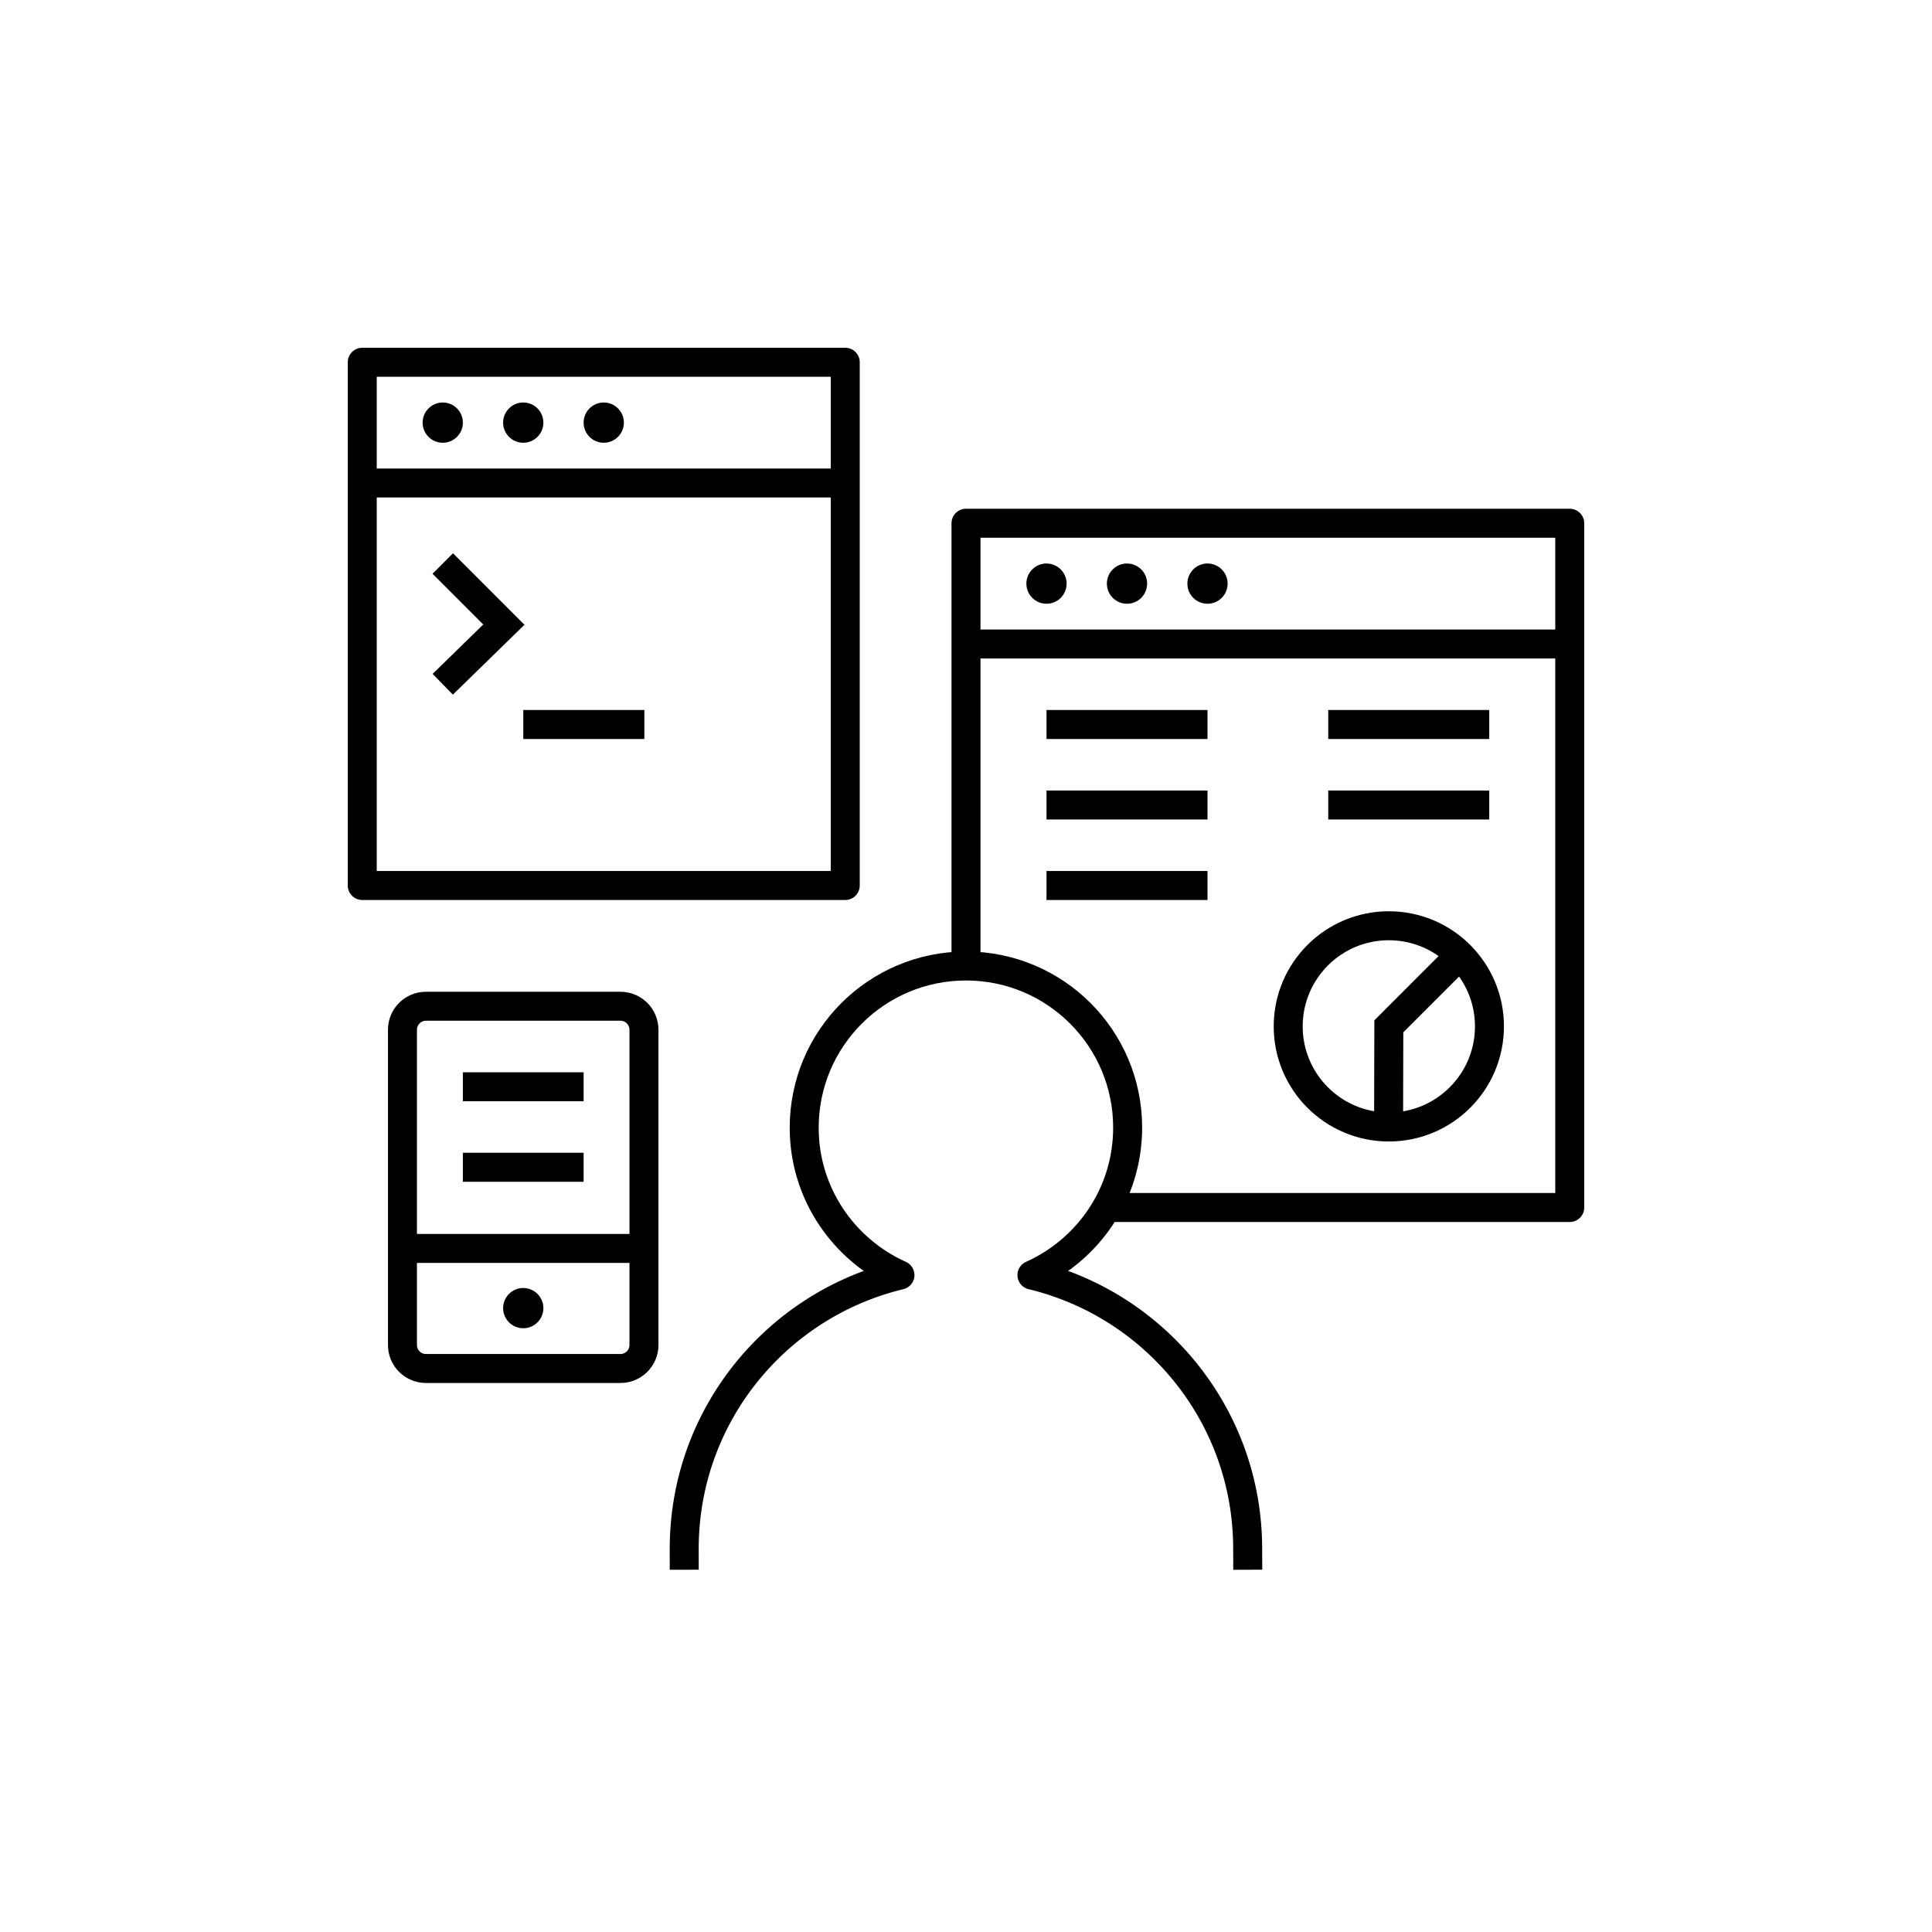
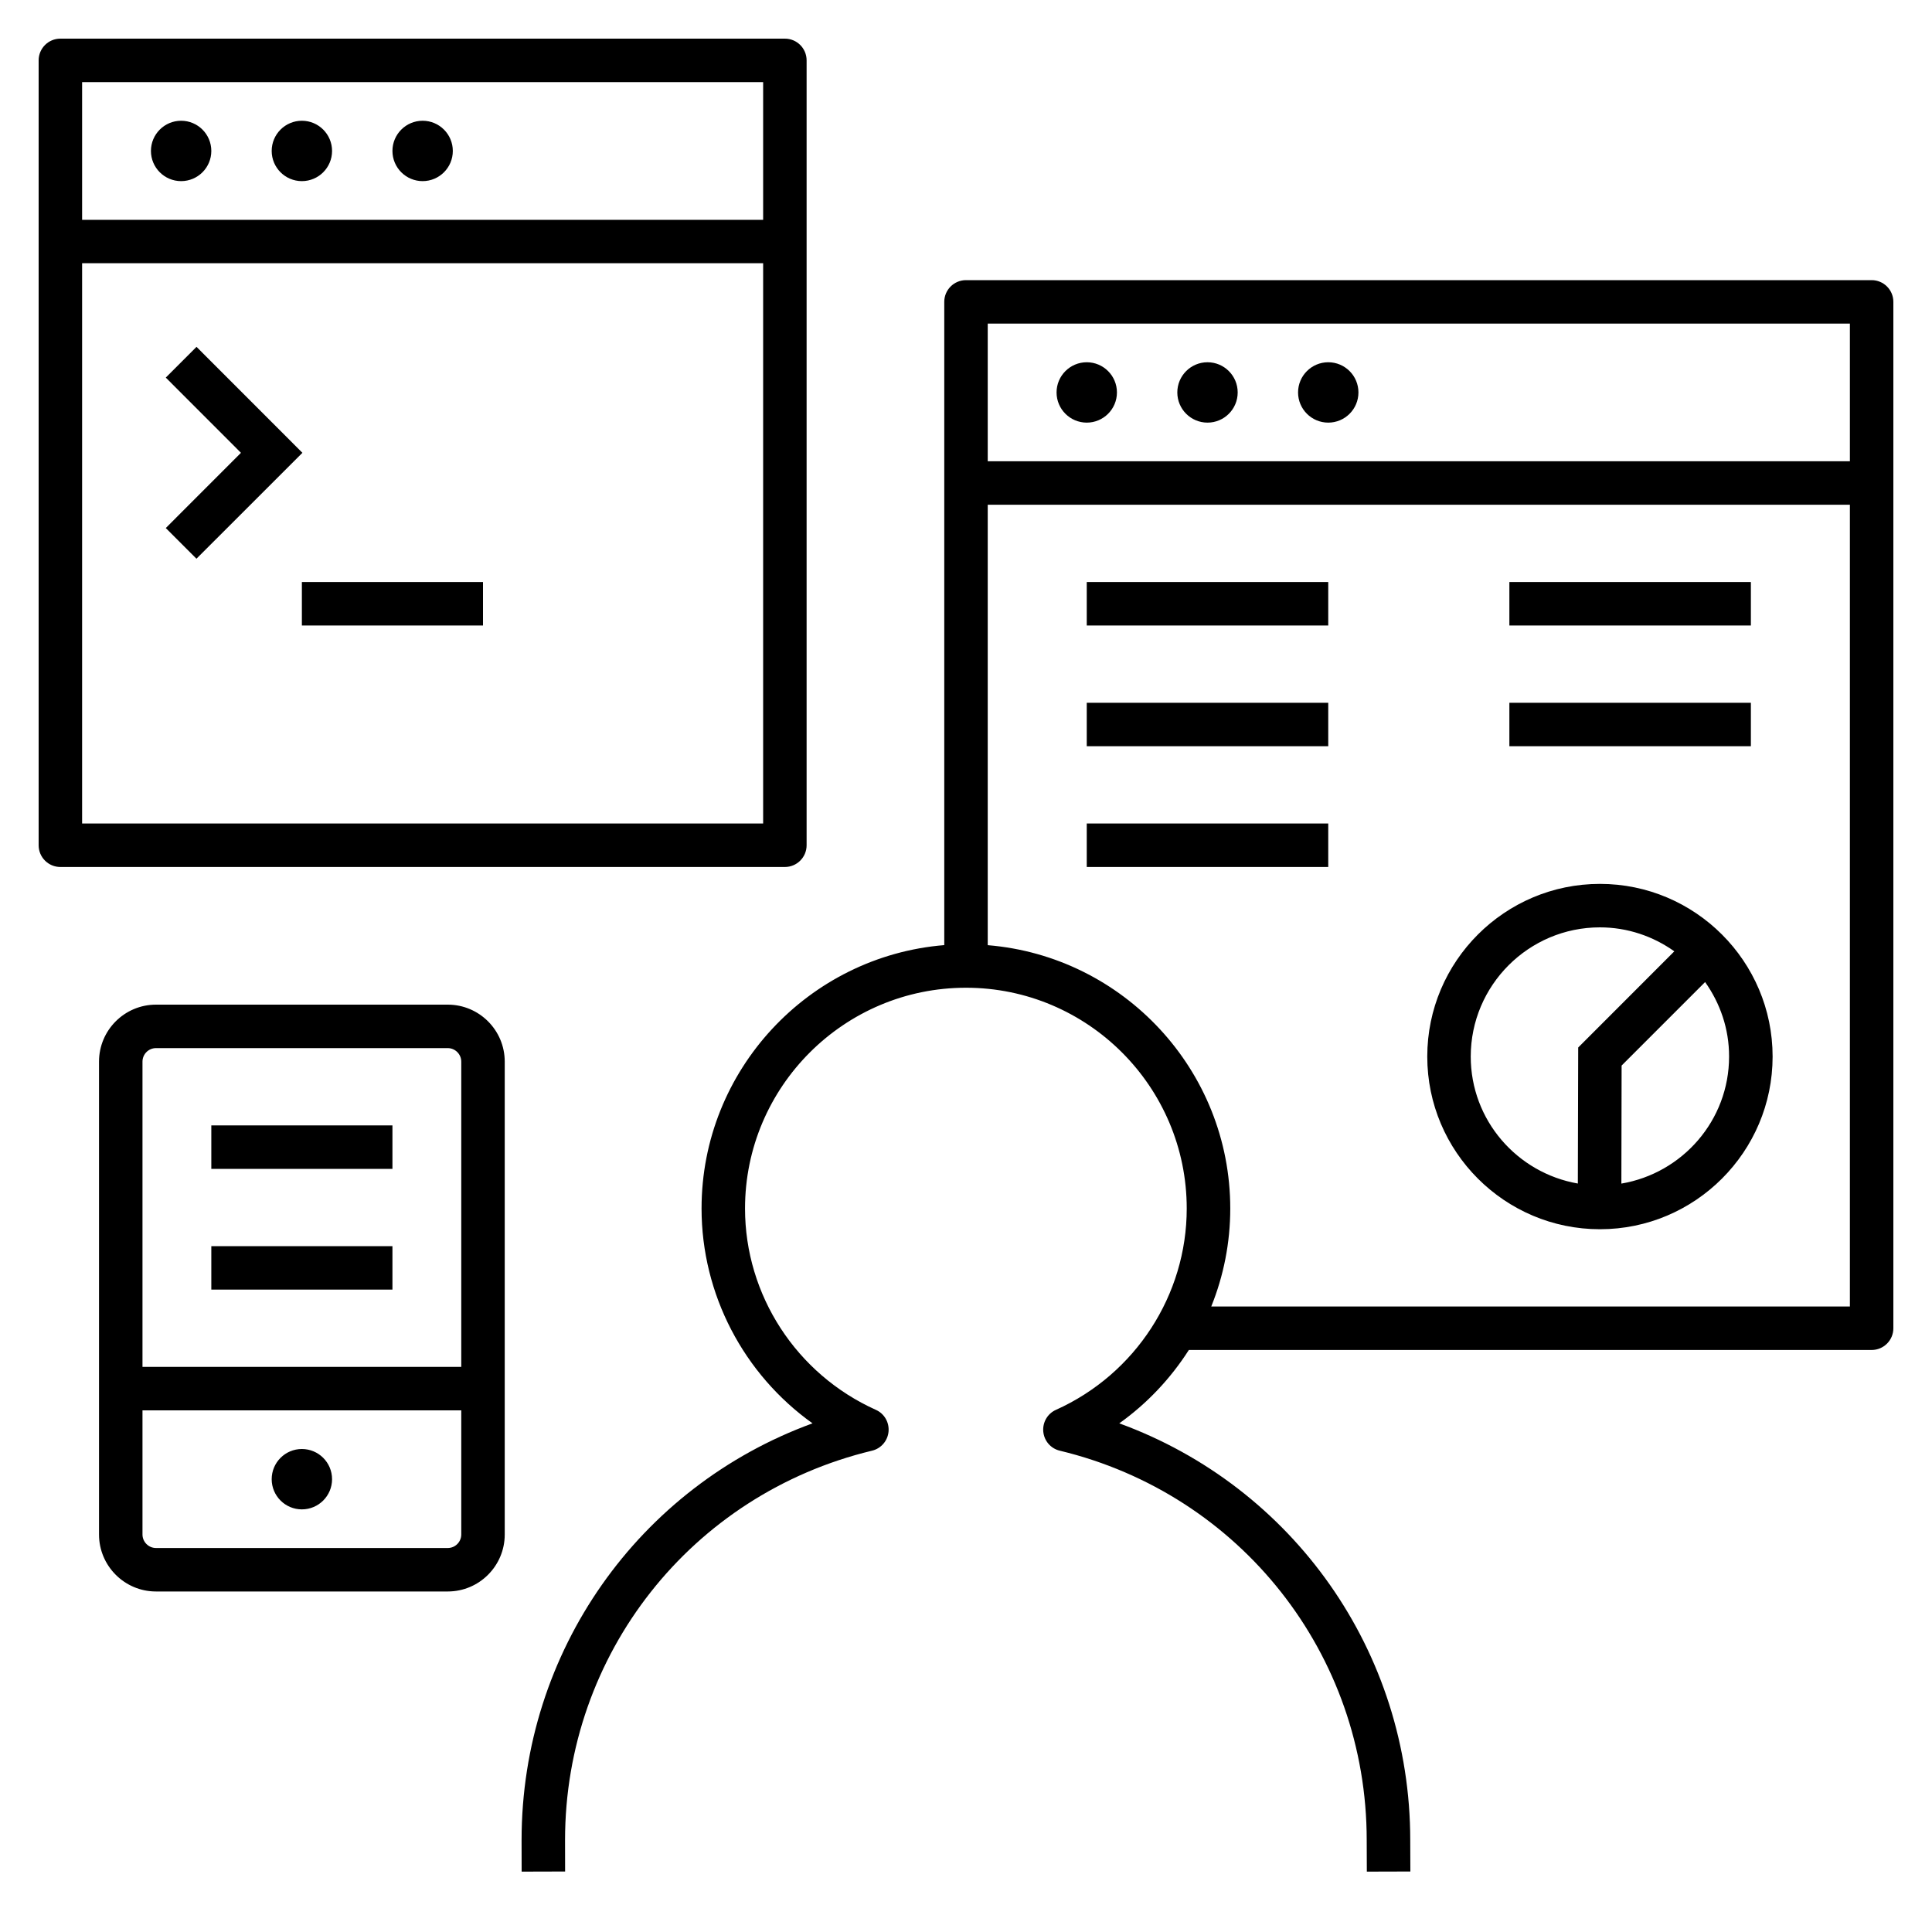
- <svg xmlns="http://www.w3.org/2000/svg" version="1.1" x="0px" y="0px" viewBox="0 0 48 48" style="enable-background:new 0 0 48 48;" xml:space="preserve">
-   <g id="app_developer">
-     <g id="app_developer_1_">
-       <polyline style="fill:none;stroke:#000000;stroke-width:0.72;stroke-miterlimit:10;" points="11,14 12.518,15.519 11,17   " />
-       <polyline style="fill:none;stroke:#000000;stroke-width:0.72;stroke-miterlimit:10;" points="36.245,23.758 34.505,25.499     34.499,28   " />
-       <path d="M11.5,10.5c0,0.276-0.224,0.5-0.5,0.5s-0.5-0.224-0.5-0.5S10.724,10,11,10S11.5,10.224,11.5,10.5z M13,10    c-0.276,0-0.5,0.224-0.5,0.5S12.724,11,13,11s0.5-0.224,0.5-0.5S13.276,10,13,10z M15,10c-0.276,0-0.5,0.224-0.5,0.5    S14.724,11,15,11s0.5-0.224,0.5-0.5S15.276,10,15,10z M26,14c-0.276,0-0.5,0.224-0.5,0.5S25.724,15,26,15s0.5-0.224,0.5-0.5    S26.276,14,26,14z M28,14c-0.276,0-0.5,0.224-0.5,0.5S27.724,15,28,15s0.5-0.224,0.5-0.5S28.276,14,28,14z M30,14    c-0.276,0-0.5,0.224-0.5,0.5S29.724,15,30,15s0.5-0.224,0.5-0.5S30.276,14,30,14z M13,32c-0.276,0-0.5,0.224-0.5,0.5    S12.724,33,13,33s0.5-0.224,0.5-0.5S13.276,32,13,32z" />
-       <path style="fill:none;stroke:#000000;stroke-width:0.72;stroke-linejoin:round;stroke-miterlimit:10;" d="M9,22V9h12v13H9z     M21,12H9 M13.001,18h3.008 M11.5,27h3 M11.5,29h3 M27.489,30H39V13H24v10.998 M24,16h15 M9.998,31.017h6 M15.999,25.584    c0-0.323-0.262-0.584-0.584-0.584h-4.832c-0.323,0-0.584,0.262-0.584,0.584v7.832c0,0.323,0.262,0.584,0.584,0.584h4.832    c0.323,0,0.584-0.262,0.584-0.584V25.584z M34.505,23c-1.381,0-2.5,1.119-2.5,2.5s1.119,2.5,2.5,2.5c1.381,0,2.5-1.119,2.5-2.5    S35.885,23,34.505,23z M26,18h4 M33,18h4 M26,20h4 M26,22h4 M33,20h4 M31,39l-0.002-0.522c0-3.3-2.287-6.06-5.36-6.799    c1.4-0.628,2.378-2.028,2.378-3.662C28.017,25.797,26.219,24,24,24s-4.02,1.797-4.02,4.017c0,1.634,0.979,3.033,2.379,3.662    c-3.073,0.739-5.36,3.499-5.36,6.799L17,39" />
-     </g>
-   </g>
-   <g id="Layer_1">
- </g>
+ <svg xmlns="http://www.w3.org/2000/svg" version="1.1" id="Layer_1" x="0px" y="0px" viewBox="0 0 32 32" style="enable-background:new 0 0 32 32;" xml:space="preserve">
+   <path id="app--developer_1_" d="M3.254,9.254L2.746,8.746L3.991,7.5L2.746,6.254l0.509-0.509L5.009,7.5L3.254,9.254z M3,2  C2.724,2,2.5,2.224,2.5,2.5S2.724,3,3,3s0.5-0.224,0.5-0.5S3.276,2,3,2z M5.5,2.5C5.5,2.776,5.276,3,5,3S4.5,2.776,4.5,2.5  S4.724,2,5,2S5.5,2.224,5.5,2.5z M7.5,2.5C7.5,2.776,7.276,3,7,3S6.5,2.776,6.5,2.5S6.724,2,7,2S7.5,2.224,7.5,2.5z M18.5,6.5  C18.5,6.776,18.276,7,18,7s-0.5-0.224-0.5-0.5S17.724,6,18,6S18.5,6.224,18.5,6.5z M20.5,6.5C20.5,6.776,20.276,7,20,7  s-0.5-0.224-0.5-0.5S19.724,6,20,6S20.5,6.224,20.5,6.5z M22.5,6.5C22.5,6.776,22.276,7,22,7s-0.5-0.224-0.5-0.5S21.724,6,22,6  S22.5,6.224,22.5,6.5z M5.5,24.5C5.5,24.776,5.276,25,5,25s-0.5-0.224-0.5-0.5S4.724,24,5,24S5.5,24.224,5.5,24.5z M13,14.36H1  c-0.199,0-0.36-0.161-0.36-0.36V1c0-0.199,0.161-0.36,0.36-0.36h12c0.199,0,0.36,0.161,0.36,0.36v13  C13.36,14.199,13.199,14.36,13,14.36z M12.64,4.36H1.36v9.28h11.28C12.64,13.64,12.64,4.36,12.64,4.36z M12.64,1.36H1.36v2.281  h11.28C12.64,3.641,12.64,1.36,12.64,1.36z M31.36,5v17c0,0.199-0.161,0.36-0.36,0.36H19.691c-0.301,0.471-0.69,0.885-1.152,1.215  c2.875,1.05,4.819,3.778,4.819,6.902l0.002,0.521L22.639,31l-0.002-0.522c0-3.078-2.09-5.729-5.083-6.45  c-0.15-0.035-0.26-0.163-0.274-0.316s0.07-0.299,0.211-0.361c1.315-0.592,2.165-1.9,2.165-3.334c0-2.017-1.64-3.657-3.656-3.657  c-2.018,0-3.66,1.64-3.66,3.657c0,1.434,0.85,2.742,2.166,3.334c0.141,0.062,0.225,0.208,0.211,0.361s-0.125,0.281-0.274,0.316  c-2.993,0.721-5.084,3.372-5.084,6.449l0.001,0.521L8.64,31l-0.001-0.522c0-3.125,1.943-5.854,4.819-6.903  c-1.138-0.812-1.838-2.134-1.838-3.559c0-2.292,1.772-4.178,4.02-4.362V5c0-0.199,0.161-0.36,0.36-0.36h15  C31.199,4.64,31.36,4.801,31.36,5z M30.64,8.36H16.36v7.295c2.246,0.184,4.017,2.07,4.017,4.362c0,0.566-0.11,1.115-0.315,1.623  H30.64V8.36z M30.64,5.36H16.36v2.28h14.28V5.36z M22,11.64h-4v0.72h4V11.64z M23.64,17.5c0-1.577,1.283-2.86,2.86-2.86  s2.86,1.283,2.86,2.86s-1.283,2.86-2.86,2.86S23.64,19.077,23.64,17.5z M28.242,16.266l-1.383,1.383l-0.004,1.955  c1.01-0.171,1.784-1.046,1.784-2.104C28.64,17.04,28.49,16.615,28.242,16.266z M24.36,17.5c0,1.055,0.769,1.928,1.774,2.103  l0.006-2.253l1.592-1.593c-0.349-0.248-0.773-0.397-1.233-0.397C25.32,15.36,24.36,16.32,24.36,17.5z M8,9.64H5v0.72h3V9.64z   M3.5,21.36h3v-0.72h-3V21.36z M3.5,19.36h3v-0.72h-3V19.36z M22,13.64h-4v0.72h4V13.64z M29,11.64h-4v0.72h4V11.64z M29,9.64h-4  v0.72h4V9.64z M22,9.64h-4v0.72h4V9.64z M8.36,17.584v7.832c0,0.521-0.423,0.944-0.944,0.944H2.584  c-0.521,0-0.944-0.424-0.944-0.944v-7.832c0-0.521,0.423-0.944,0.944-0.944h4.832C7.937,16.64,8.36,17.063,8.36,17.584z M7.64,23.36  H2.36v2.056c0,0.123,0.101,0.224,0.224,0.224h4.832c0.124,0,0.224-0.101,0.224-0.224C7.64,25.416,7.64,23.36,7.64,23.36z   M7.64,17.584c0-0.123-0.101-0.224-0.224-0.224H2.584c-0.124,0-0.224,0.101-0.224,0.224v5.056h5.28  C7.64,22.64,7.64,17.584,7.64,17.584z" />
+   <rect id="_Transparent_Rectangle" style="fill:none;" width="32" height="32" />
</svg>
